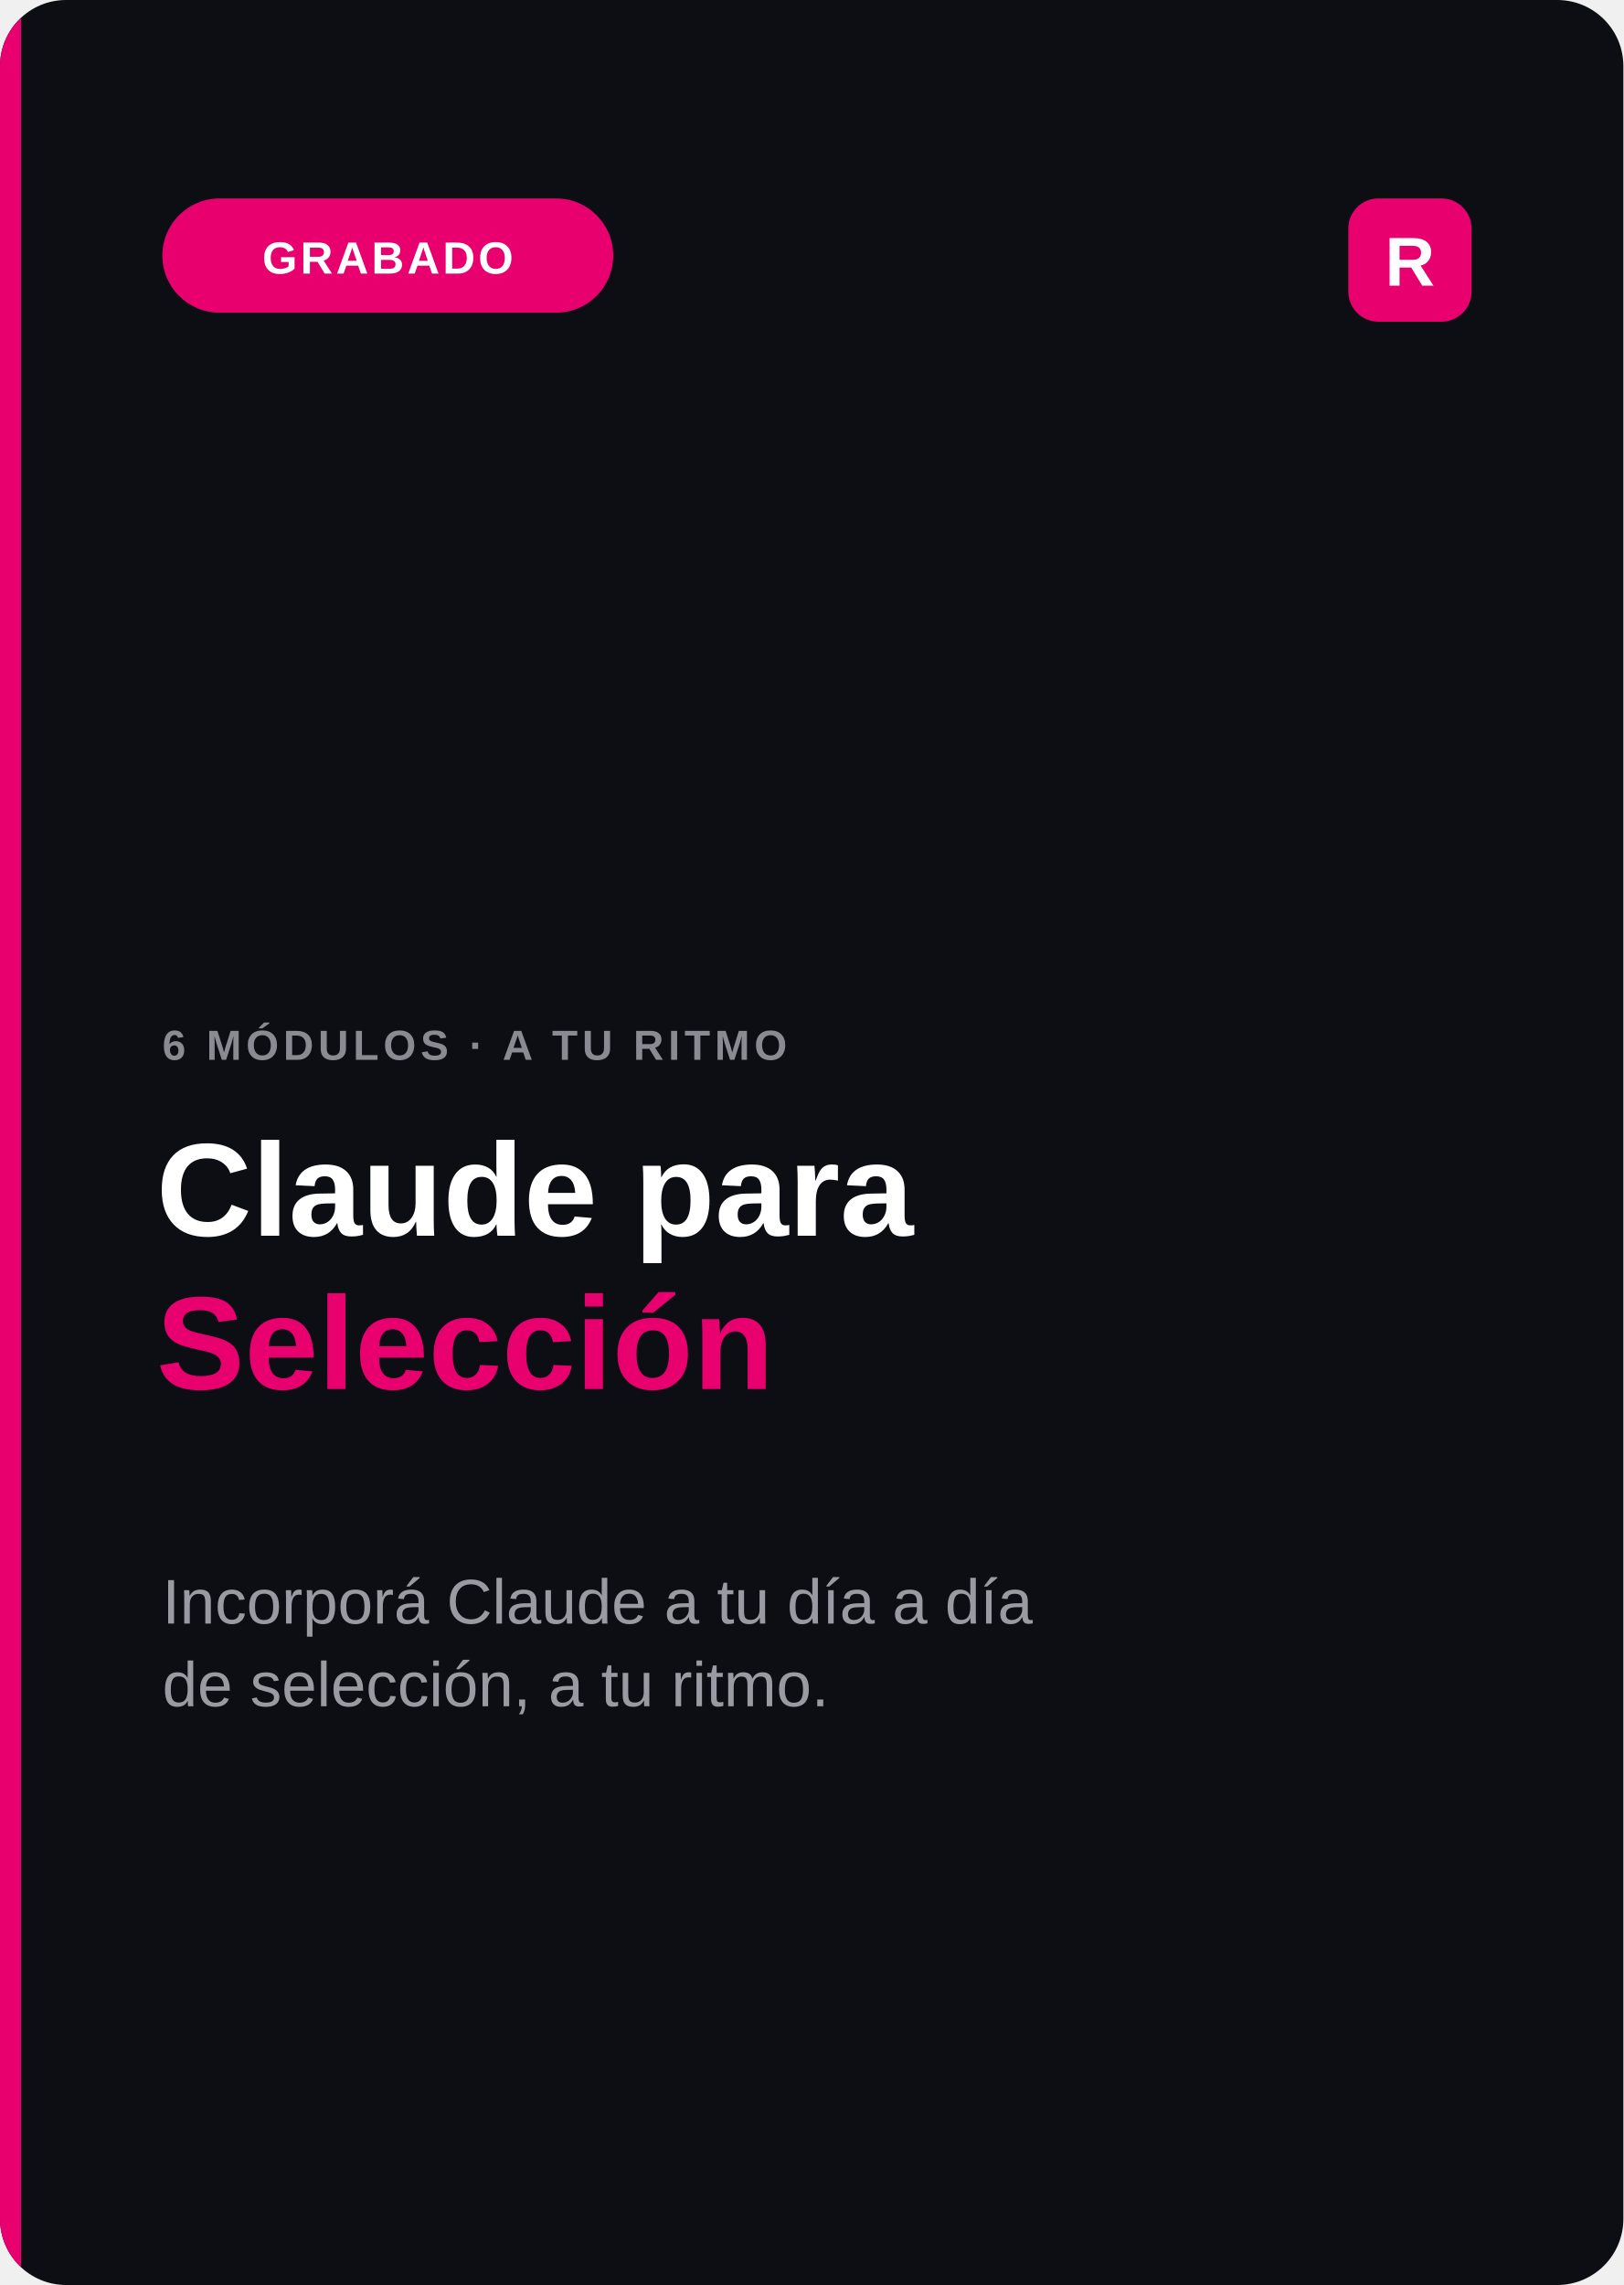
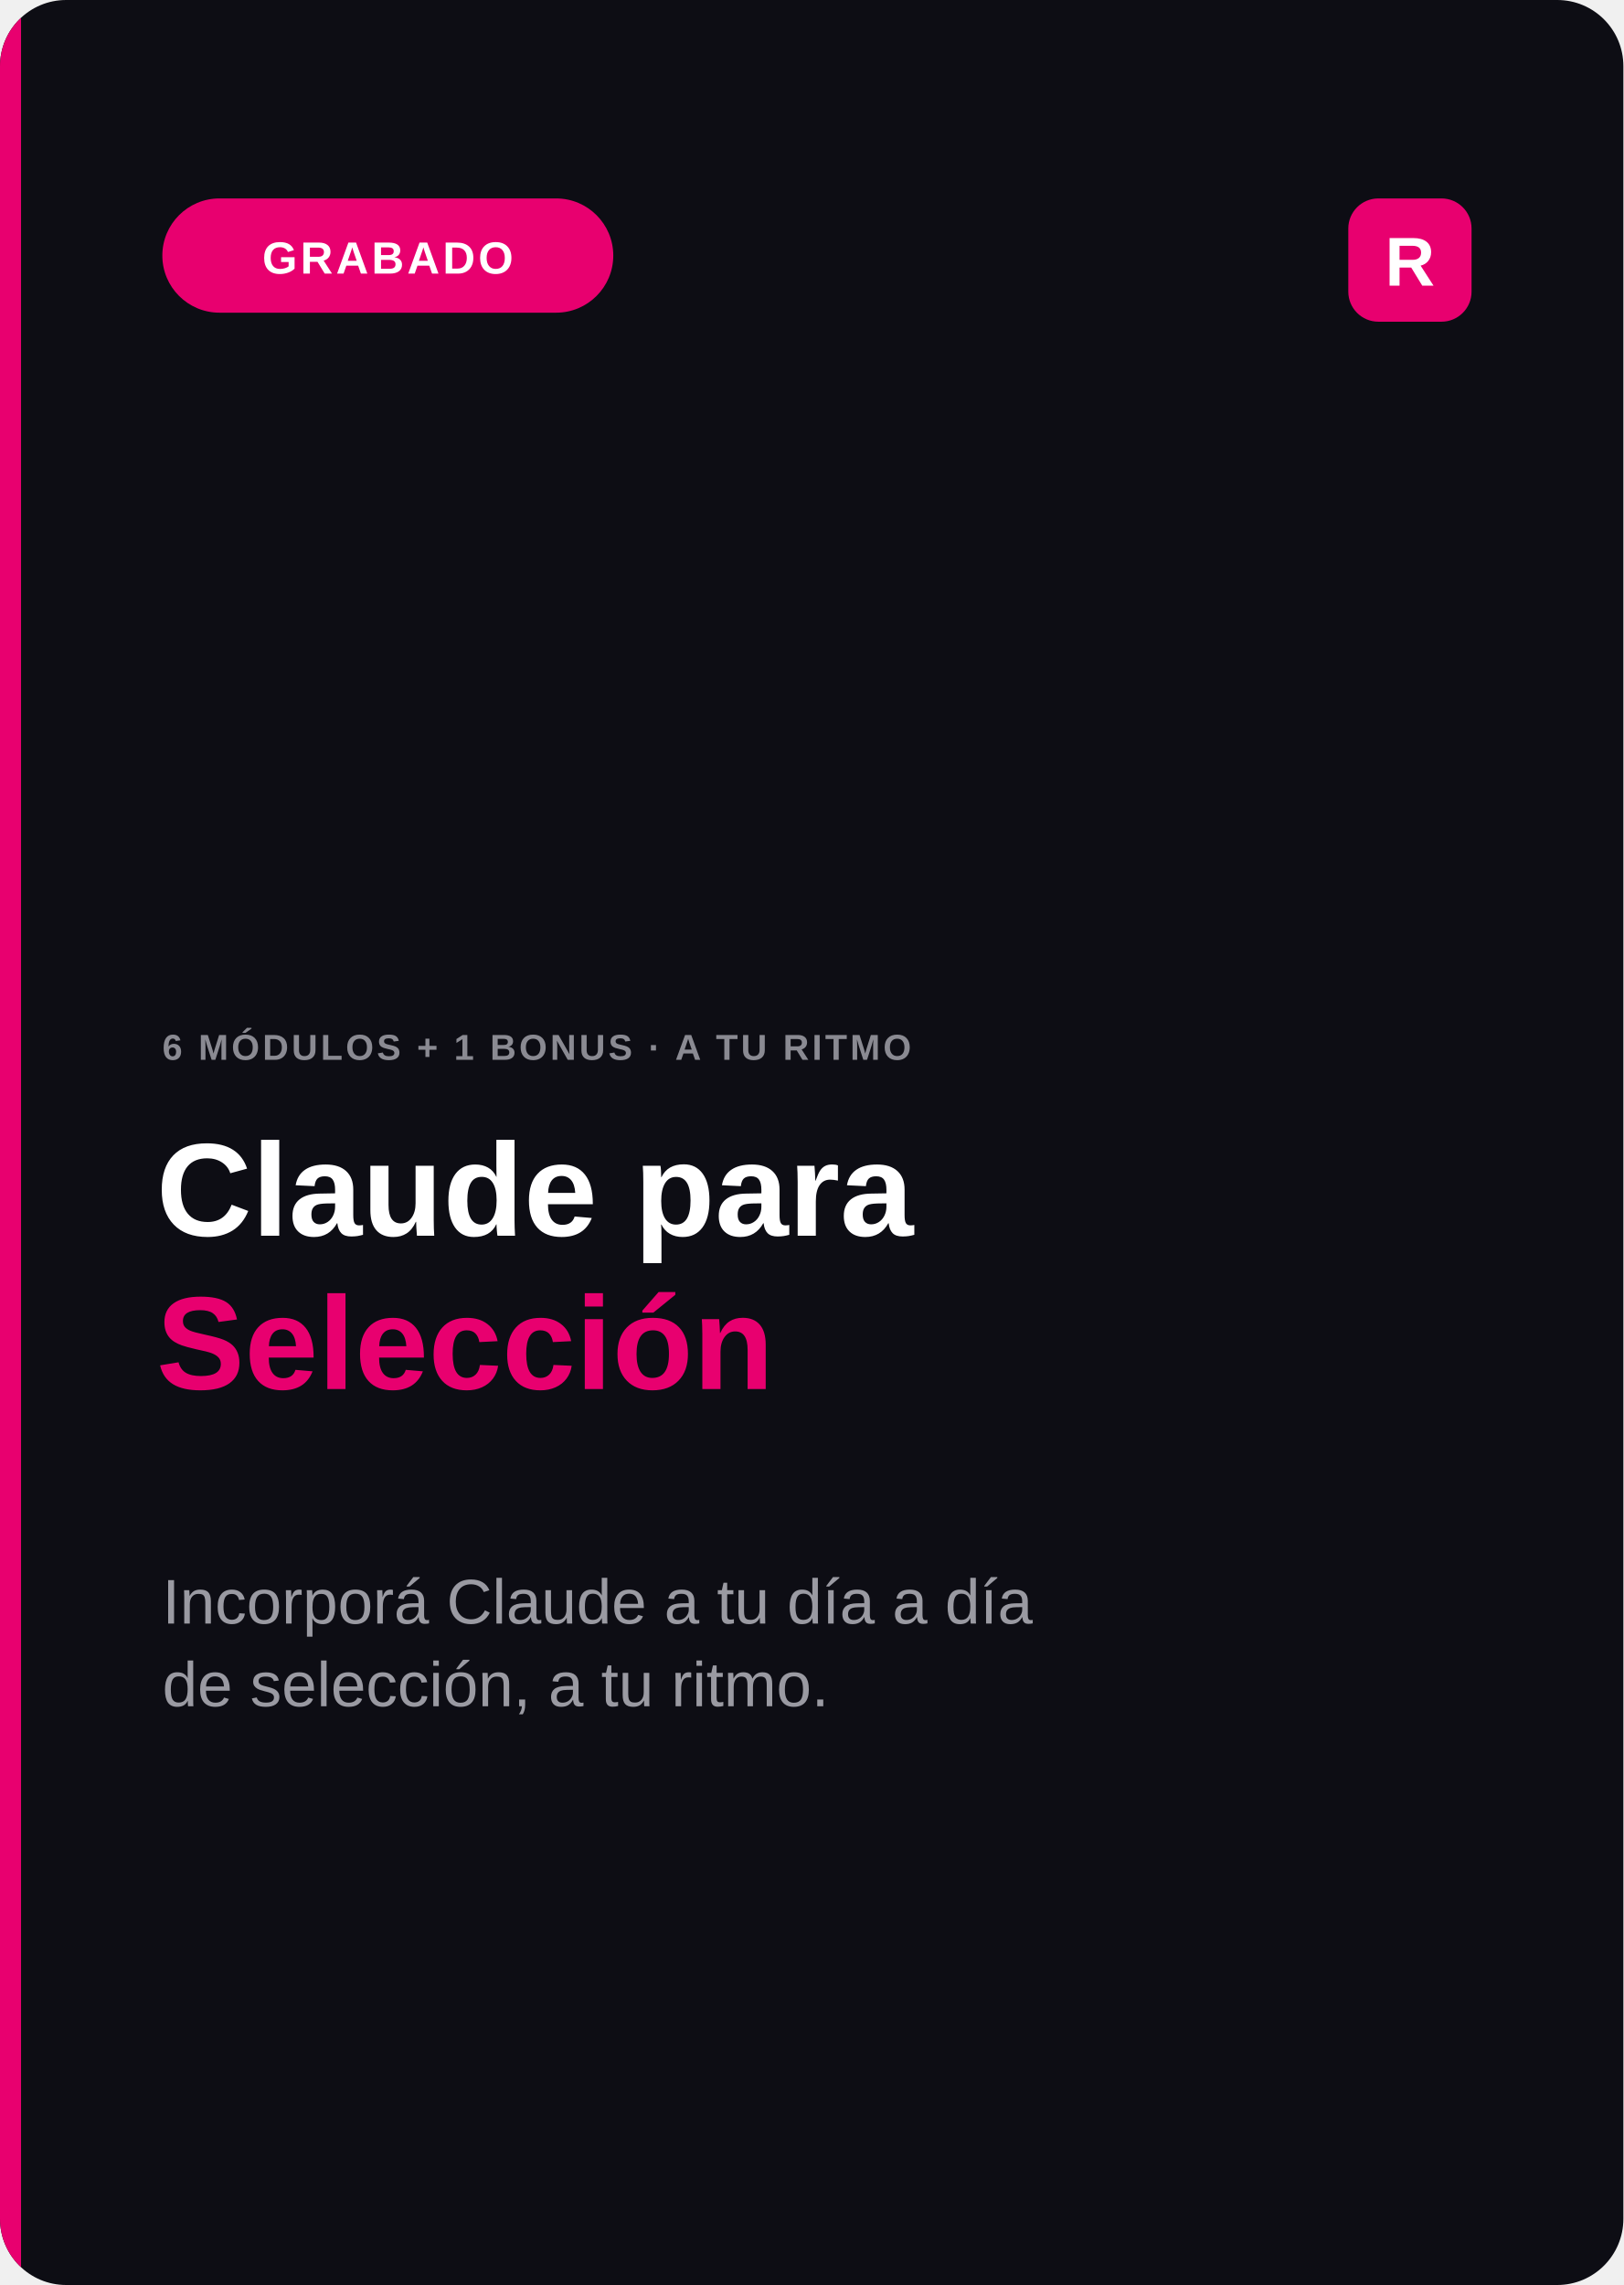
<svg xmlns="http://www.w3.org/2000/svg" viewBox="0 0 1080 1520">
  <defs>
    <clipPath id="card">
      <rect x="0" y="0" width="1080" height="1520" rx="44" />
    </clipPath>
  </defs>
  <g clip-path="url(#card)">
    <rect width="1080" height="1520" fill="#0d0d14" />
    <rect x="0" y="0" width="14" height="1520" fill="#E8006F" />
    <rect x="108" y="132" width="300" height="76" rx="38" fill="#E8006F" />
    <text x="258" y="182" font-family="Arial, sans-serif" font-size="30" font-weight="800" fill="#ffffff" text-anchor="middle" letter-spacing="2">GRABADO</text>
    <rect x="897" y="132" width="82" height="82" rx="20" fill="#E8006F" />
    <text x="938" y="190" font-family="Arial, sans-serif" font-size="46" font-weight="800" fill="#ffffff" text-anchor="middle">R</text>
-     <text x="108" y="705" font-family="Arial, sans-serif" font-size="28" font-weight="800" fill="#8a8a92" letter-spacing="3">6 MÓDULOS · A TU RITMO</text>
+     <text x="108" y="705" font-family="Arial, sans-serif" font-size="24" font-weight="800" fill="#8a8a92" letter-spacing="2">6 MÓDULOS + 1 BONUS · A TU RITMO</text>
    <text x="104" y="822" font-family="Arial, sans-serif" font-size="88" font-weight="800" fill="#ffffff">Claude para</text>
    <text x="104" y="924" font-family="Arial, sans-serif" font-size="88" font-weight="800" fill="#E8006F">Selección</text>
    <text x="108" y="1080" font-family="Arial, sans-serif" font-size="42" font-weight="400" fill="#9a9aa2">Incorporá Claude a tu día a día</text>
    <text x="108" y="1135" font-family="Arial, sans-serif" font-size="42" font-weight="400" fill="#9a9aa2">de selección, a tu ritmo.</text>
  </g>
</svg>
